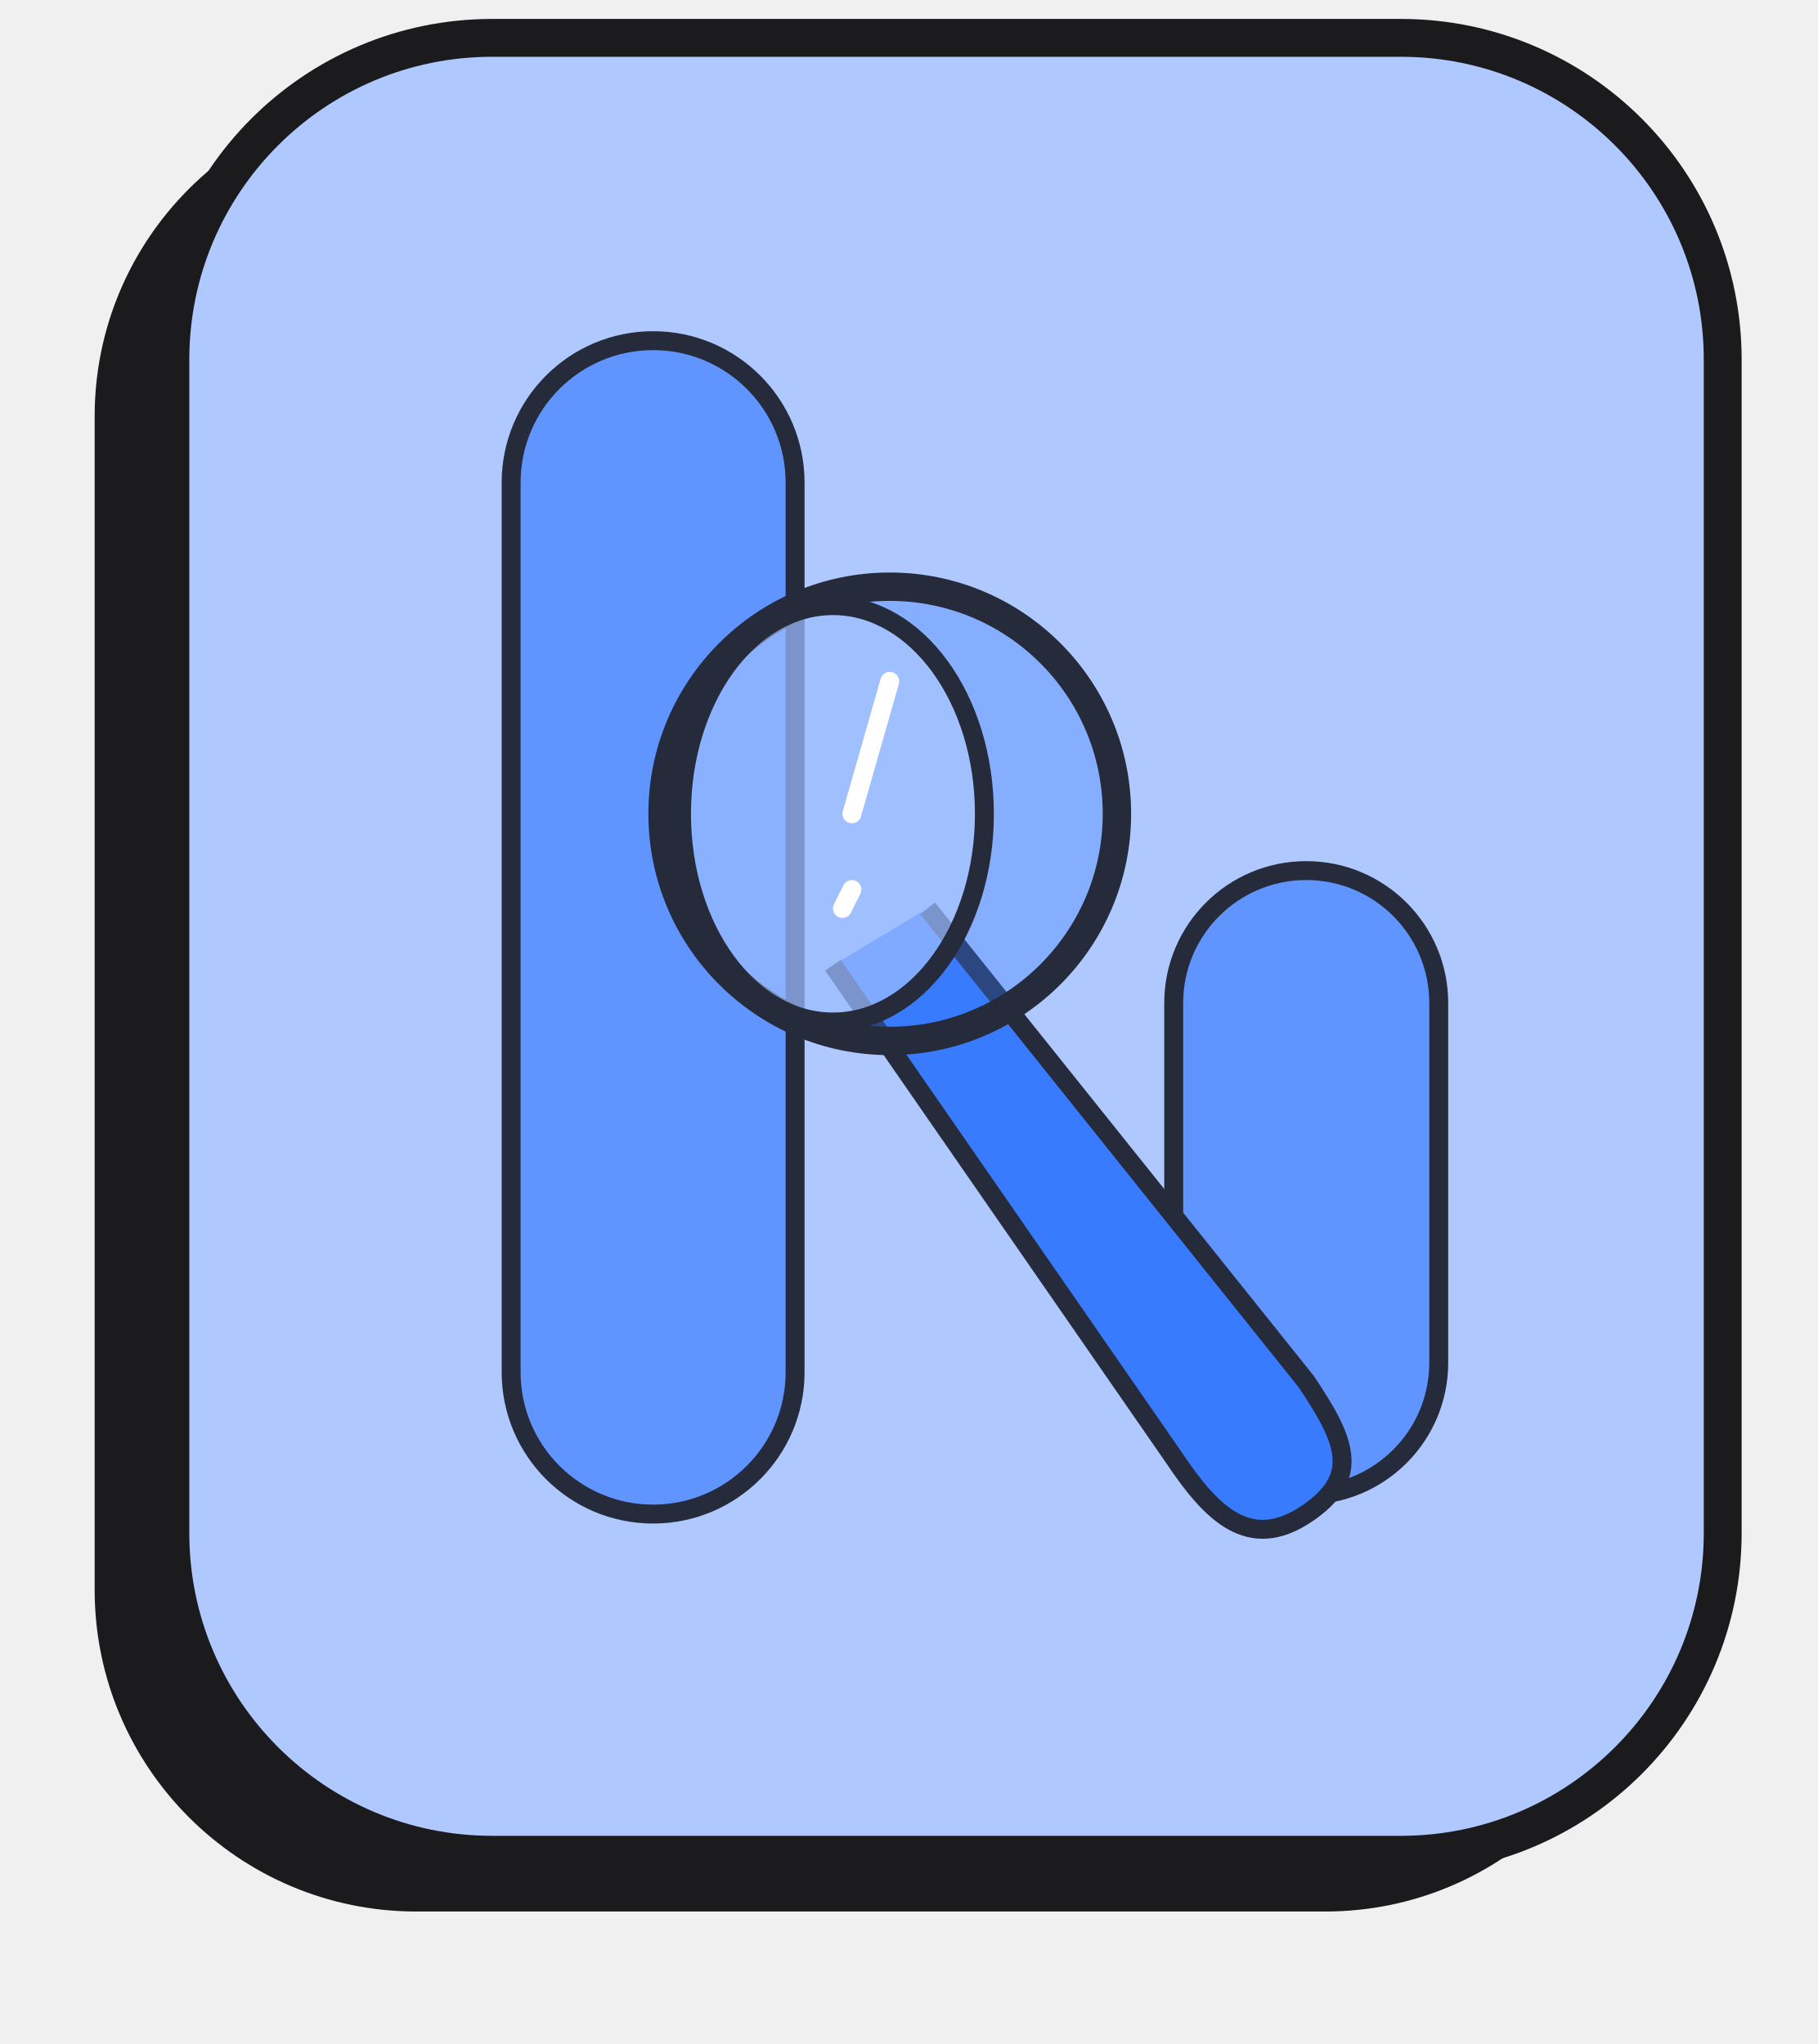
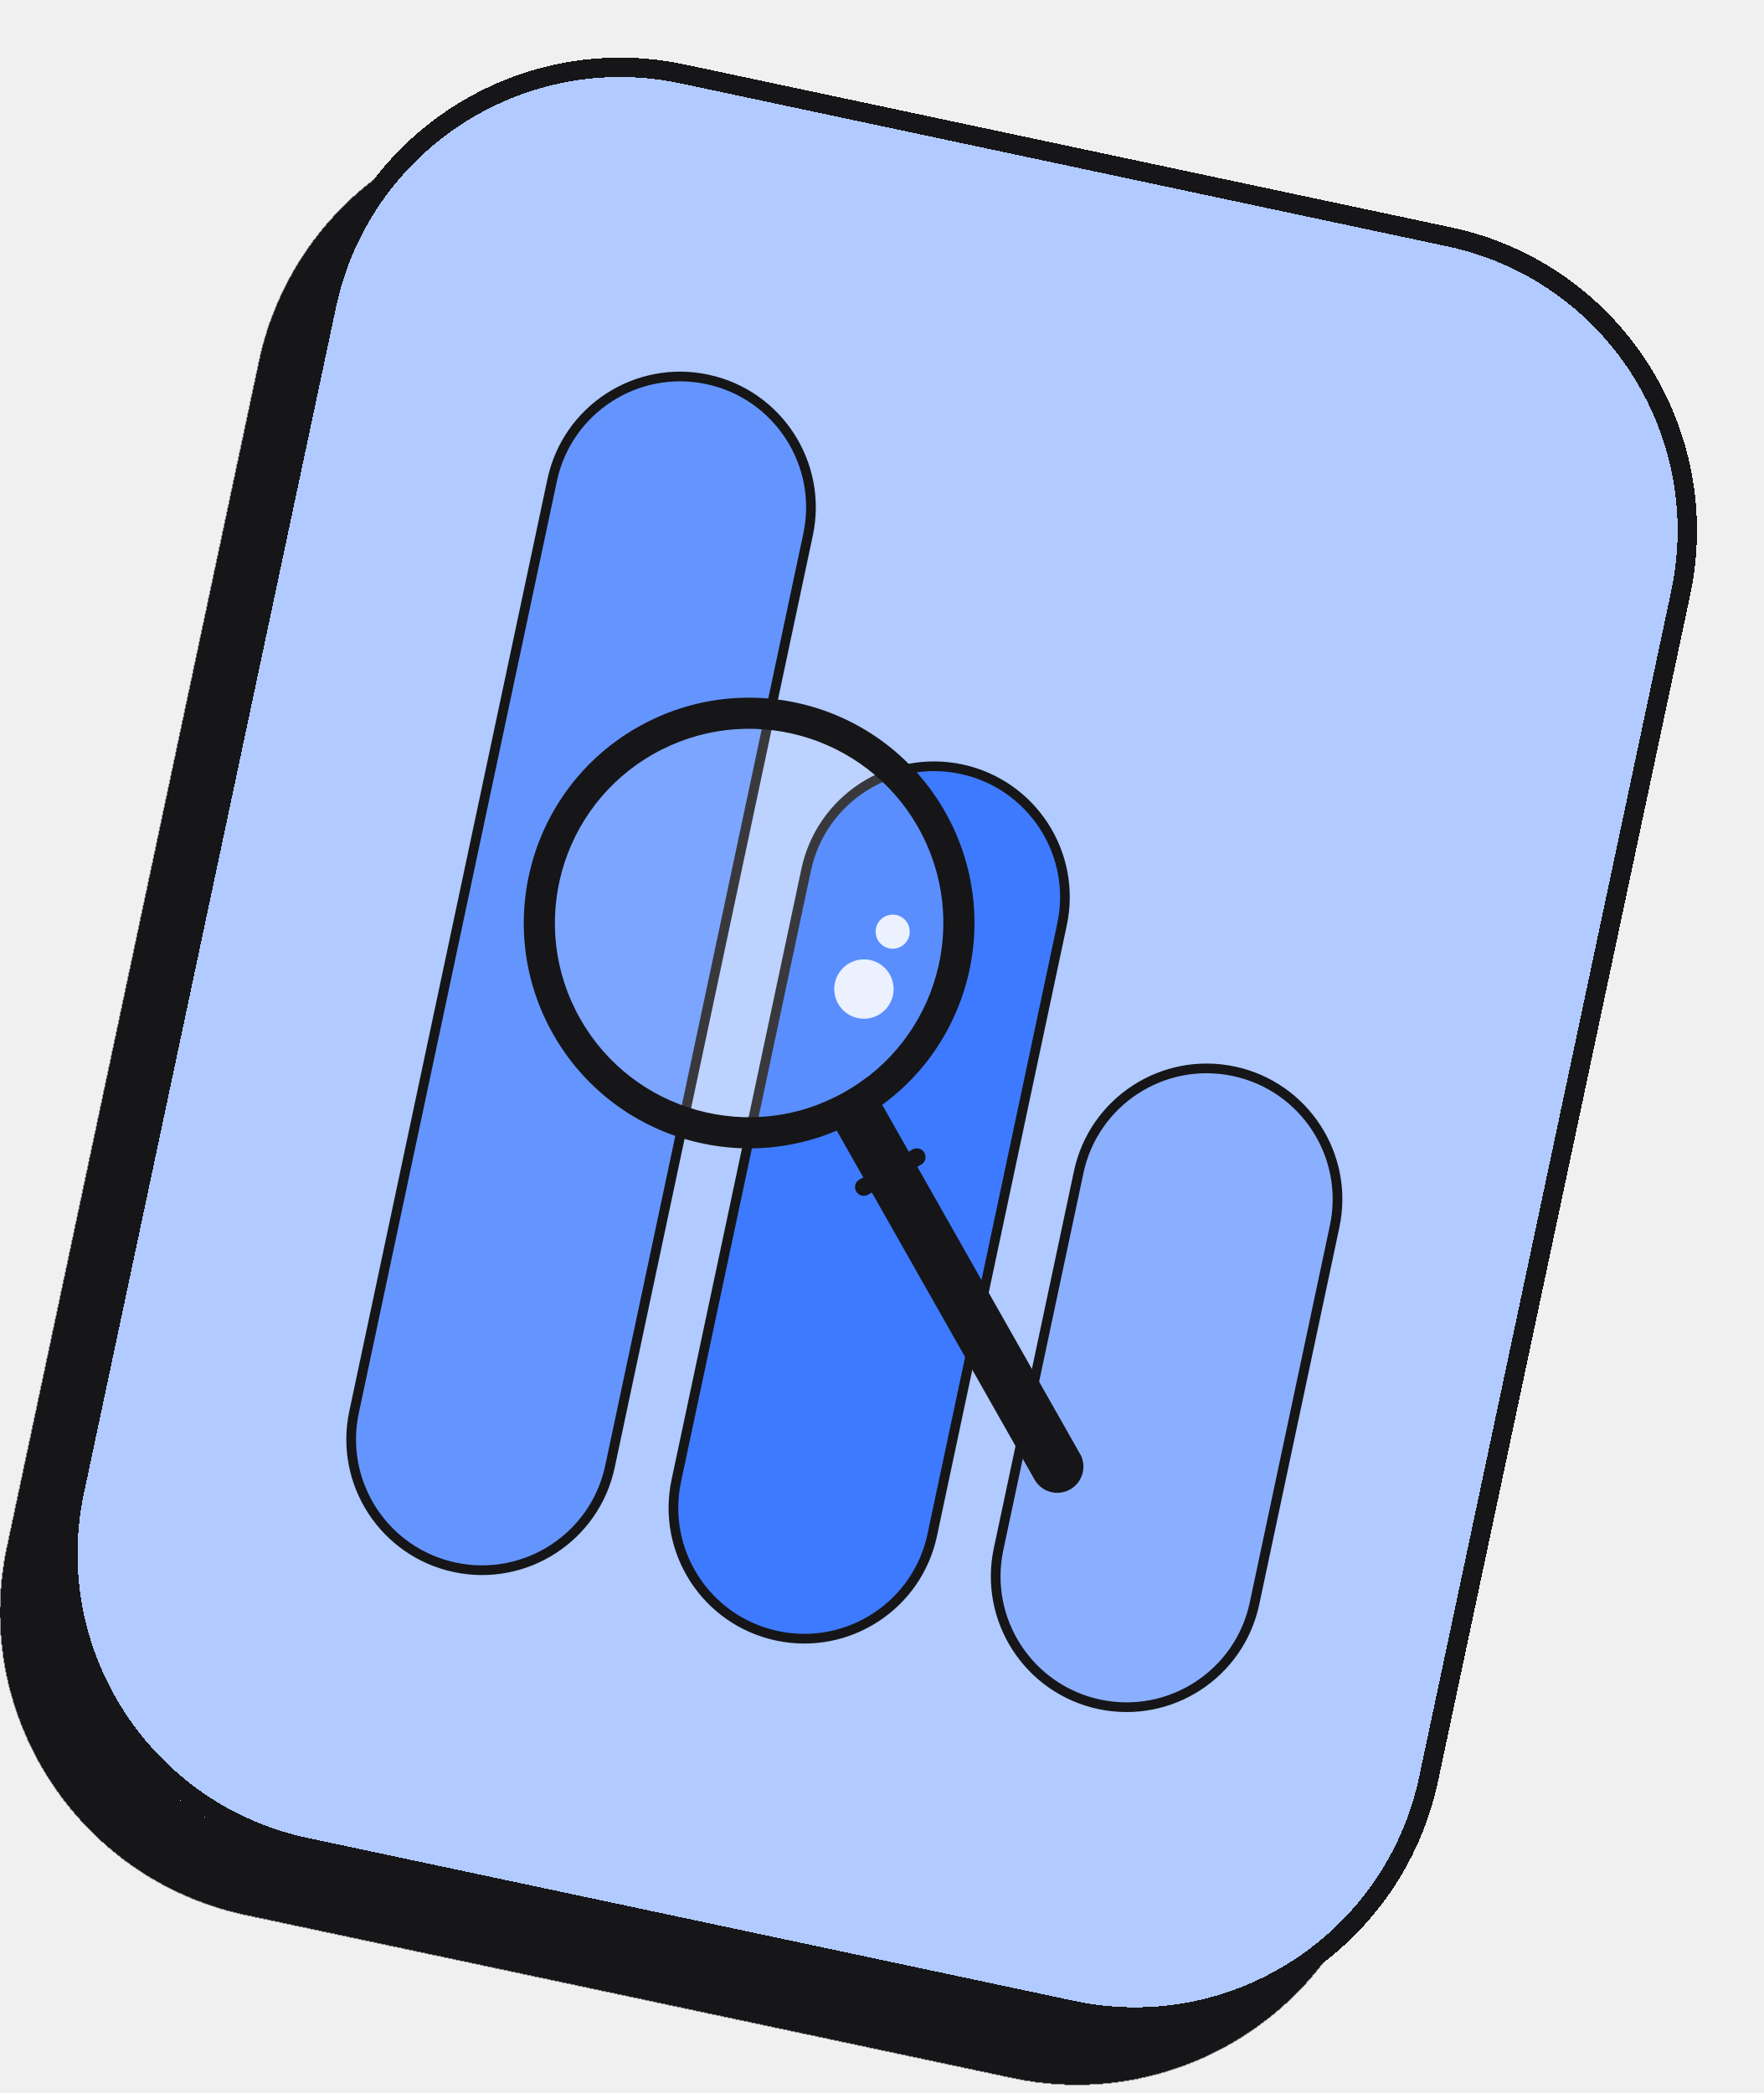
- <svg xmlns="http://www.w3.org/2000/svg" width="96" height="108" viewBox="0 0 96 108" fill="none">
-   <rect x="5" y="5" width="82" height="96" rx="17" fill="#1b1b1e" />
-   <rect x="9" y="2" width="82" height="96" rx="17" fill="#afc9ff" stroke="#1b1b1e" stroke-width="2" />
-   <g stroke="#252b3a" stroke-width="1">
-     <rect x="27" y="18" width="15" height="62" rx="7.5" fill="#6095ff" />
-     <rect x="62" y="46" width="14" height="33" rx="7" fill="#6095ff" />
-     <path d="m49 48 20 25c2 3 3 5 0 7-3 2-5 0-7-3L44 51" fill="#397bff" />
-     <circle cx="47" cy="43" r="12" fill="#397bff" fill-opacity=".35" stroke-width="1.5" />
-     <ellipse cx="44" cy="43" rx="8" ry="11" fill="#afc9ff" fill-opacity=".6" />
-     <path d="m47 36-2 7m0 4-.5 1" stroke="white" stroke-linecap="round" />
+ <svg xmlns="http://www.w3.org/2000/svg" width="91" height="108" viewBox="0 0 91 108" fill="none">
+   <g filter="url(#filter0_d_628_110)">
+     <rect x="19.686" width="72.436" height="94.559" rx="16" transform="rotate(12 19.6862 0)" fill="#B1CAFF" shape-rendering="crispEdges" />
+     <rect x="20.071" y="0.593" width="71.436" height="93.559" rx="15.5" transform="rotate(12 20.0713 0.59303)" stroke="#161618" shape-rendering="crispEdges" />
+     <path d="M36.498 19.576C40.144 20.351 42.472 23.936 41.697 27.582L31.474 75.675C30.699 79.322 27.115 81.65 23.468 80.875C19.822 80.1 17.494 76.515 18.269 72.869L28.492 24.775C29.267 21.129 32.851 18.801 36.498 19.576Z" fill="#6495FF" stroke-width="0.5" stroke="#161618" />
+     <path d="M49.603 39.688C53.249 40.463 55.577 44.047 54.802 47.694L48.103 79.21C47.328 82.856 43.743 85.184 40.097 84.409C36.45 83.634 34.123 80.05 34.898 76.403L41.597 44.887C42.372 41.24 45.956 38.913 49.603 39.688Z" fill="#3D7AFF" stroke-width="0.5" stroke="#161618" />
+     <path d="M63.668 55.279C67.315 56.054 69.642 59.638 68.867 63.284L64.731 82.745C63.956 86.391 60.372 88.719 56.725 87.944C53.079 87.169 50.751 83.584 51.526 79.938L55.662 60.478C56.438 56.831 60.022 54.503 63.668 55.279Z" fill="#8BAFFF" stroke-width="0.5" stroke="#161618" />
+     <path d="M55.727 75.017L44.724 55.6C44.369 55.869 43.995 56.12 43.596 56.345C43.199 56.571 42.791 56.765 42.379 56.932L53.382 76.346C53.749 76.995 54.571 77.222 55.221 76.855C55.868 76.487 56.096 75.664 55.73 75.017L55.727 75.017Z" fill="#161618" />
+     <path d="M44.387 57.743C38.801 60.909 31.706 58.947 28.54 53.361C25.374 47.775 27.336 40.68 32.922 37.513C38.508 34.348 45.602 36.31 48.769 41.895C51.935 47.481 49.973 54.576 44.387 57.743ZM47.373 42.688C44.645 37.873 38.53 36.182 33.715 38.91C28.901 41.638 27.209 47.753 29.937 52.568C32.666 57.382 38.781 59.074 43.595 56.345C48.41 53.617 50.101 47.502 47.372 42.688L47.373 42.688Z" fill="#161618" />
+     <g opacity="0.8" style="mix-blend-mode:screen">
+       <path d="M47.373 42.688C50.101 47.502 48.411 53.617 43.596 56.346C38.782 59.074 32.667 57.383 29.939 52.568C27.21 47.753 28.902 41.638 33.716 38.91C38.531 36.182 44.646 37.872 47.374 42.688L47.373 42.688Z" fill="#EBF1FF" fill-opacity="0.2" />
+     </g>
+     <path d="M43.063 51.255C42.941 50.417 43.523 49.641 44.36 49.521C45.196 49.399 45.974 49.98 46.094 50.818C46.215 51.655 45.635 52.431 44.799 52.552C43.961 52.674 43.185 52.092 43.063 51.255Z" fill="#EBF1FF" />
+     <path d="M45.192 48.201C45.122 47.721 45.456 47.275 45.937 47.205C46.418 47.135 46.863 47.468 46.933 47.949C47.003 48.43 46.67 48.876 46.189 48.946C45.708 49.016 45.262 48.682 45.192 48.201Z" fill="#EBF1FF" />
+     <path d="M47.699 59.484C47.822 59.7 47.746 59.974 47.529 60.096L44.791 61.648C44.575 61.771 44.3 61.694 44.178 61.478C44.054 61.262 44.131 60.988 44.347 60.865L47.086 59.313C47.302 59.19 47.576 59.267 47.698 59.483L47.699 59.484Z" fill="#161618" />
  </g>
+   <defs>
+     <filter id="filter0_d_628_110" x="-2.974" y="0" width="93.513" height="110.553" filterUnits="userSpaceOnUse" color-interpolation-filters="sRGB">
+       <feFlood flood-opacity="0" result="BackgroundImageFix" />
+       <feColorMatrix in="SourceAlpha" type="matrix" values="0 0 0 0 0 0 0 0 0 0 0 0 0 0 0 0 0 0 127 0" result="hardAlpha" />
+       <feOffset dx="-3" dy="3" />
+       <feComposite in2="hardAlpha" operator="out" />
+       <feColorMatrix type="matrix" values="0 0 0 0 0.086 0 0 0 0 0.086 0 0 0 0 0.094 0 0 0 1 0" />
+       <feBlend mode="normal" in2="BackgroundImageFix" result="effect1_dropShadow_628_110" />
+       <feBlend mode="normal" in="SourceGraphic" in2="effect1_dropShadow_628_110" result="shape" />
+     </filter>
+   </defs>
</svg>
